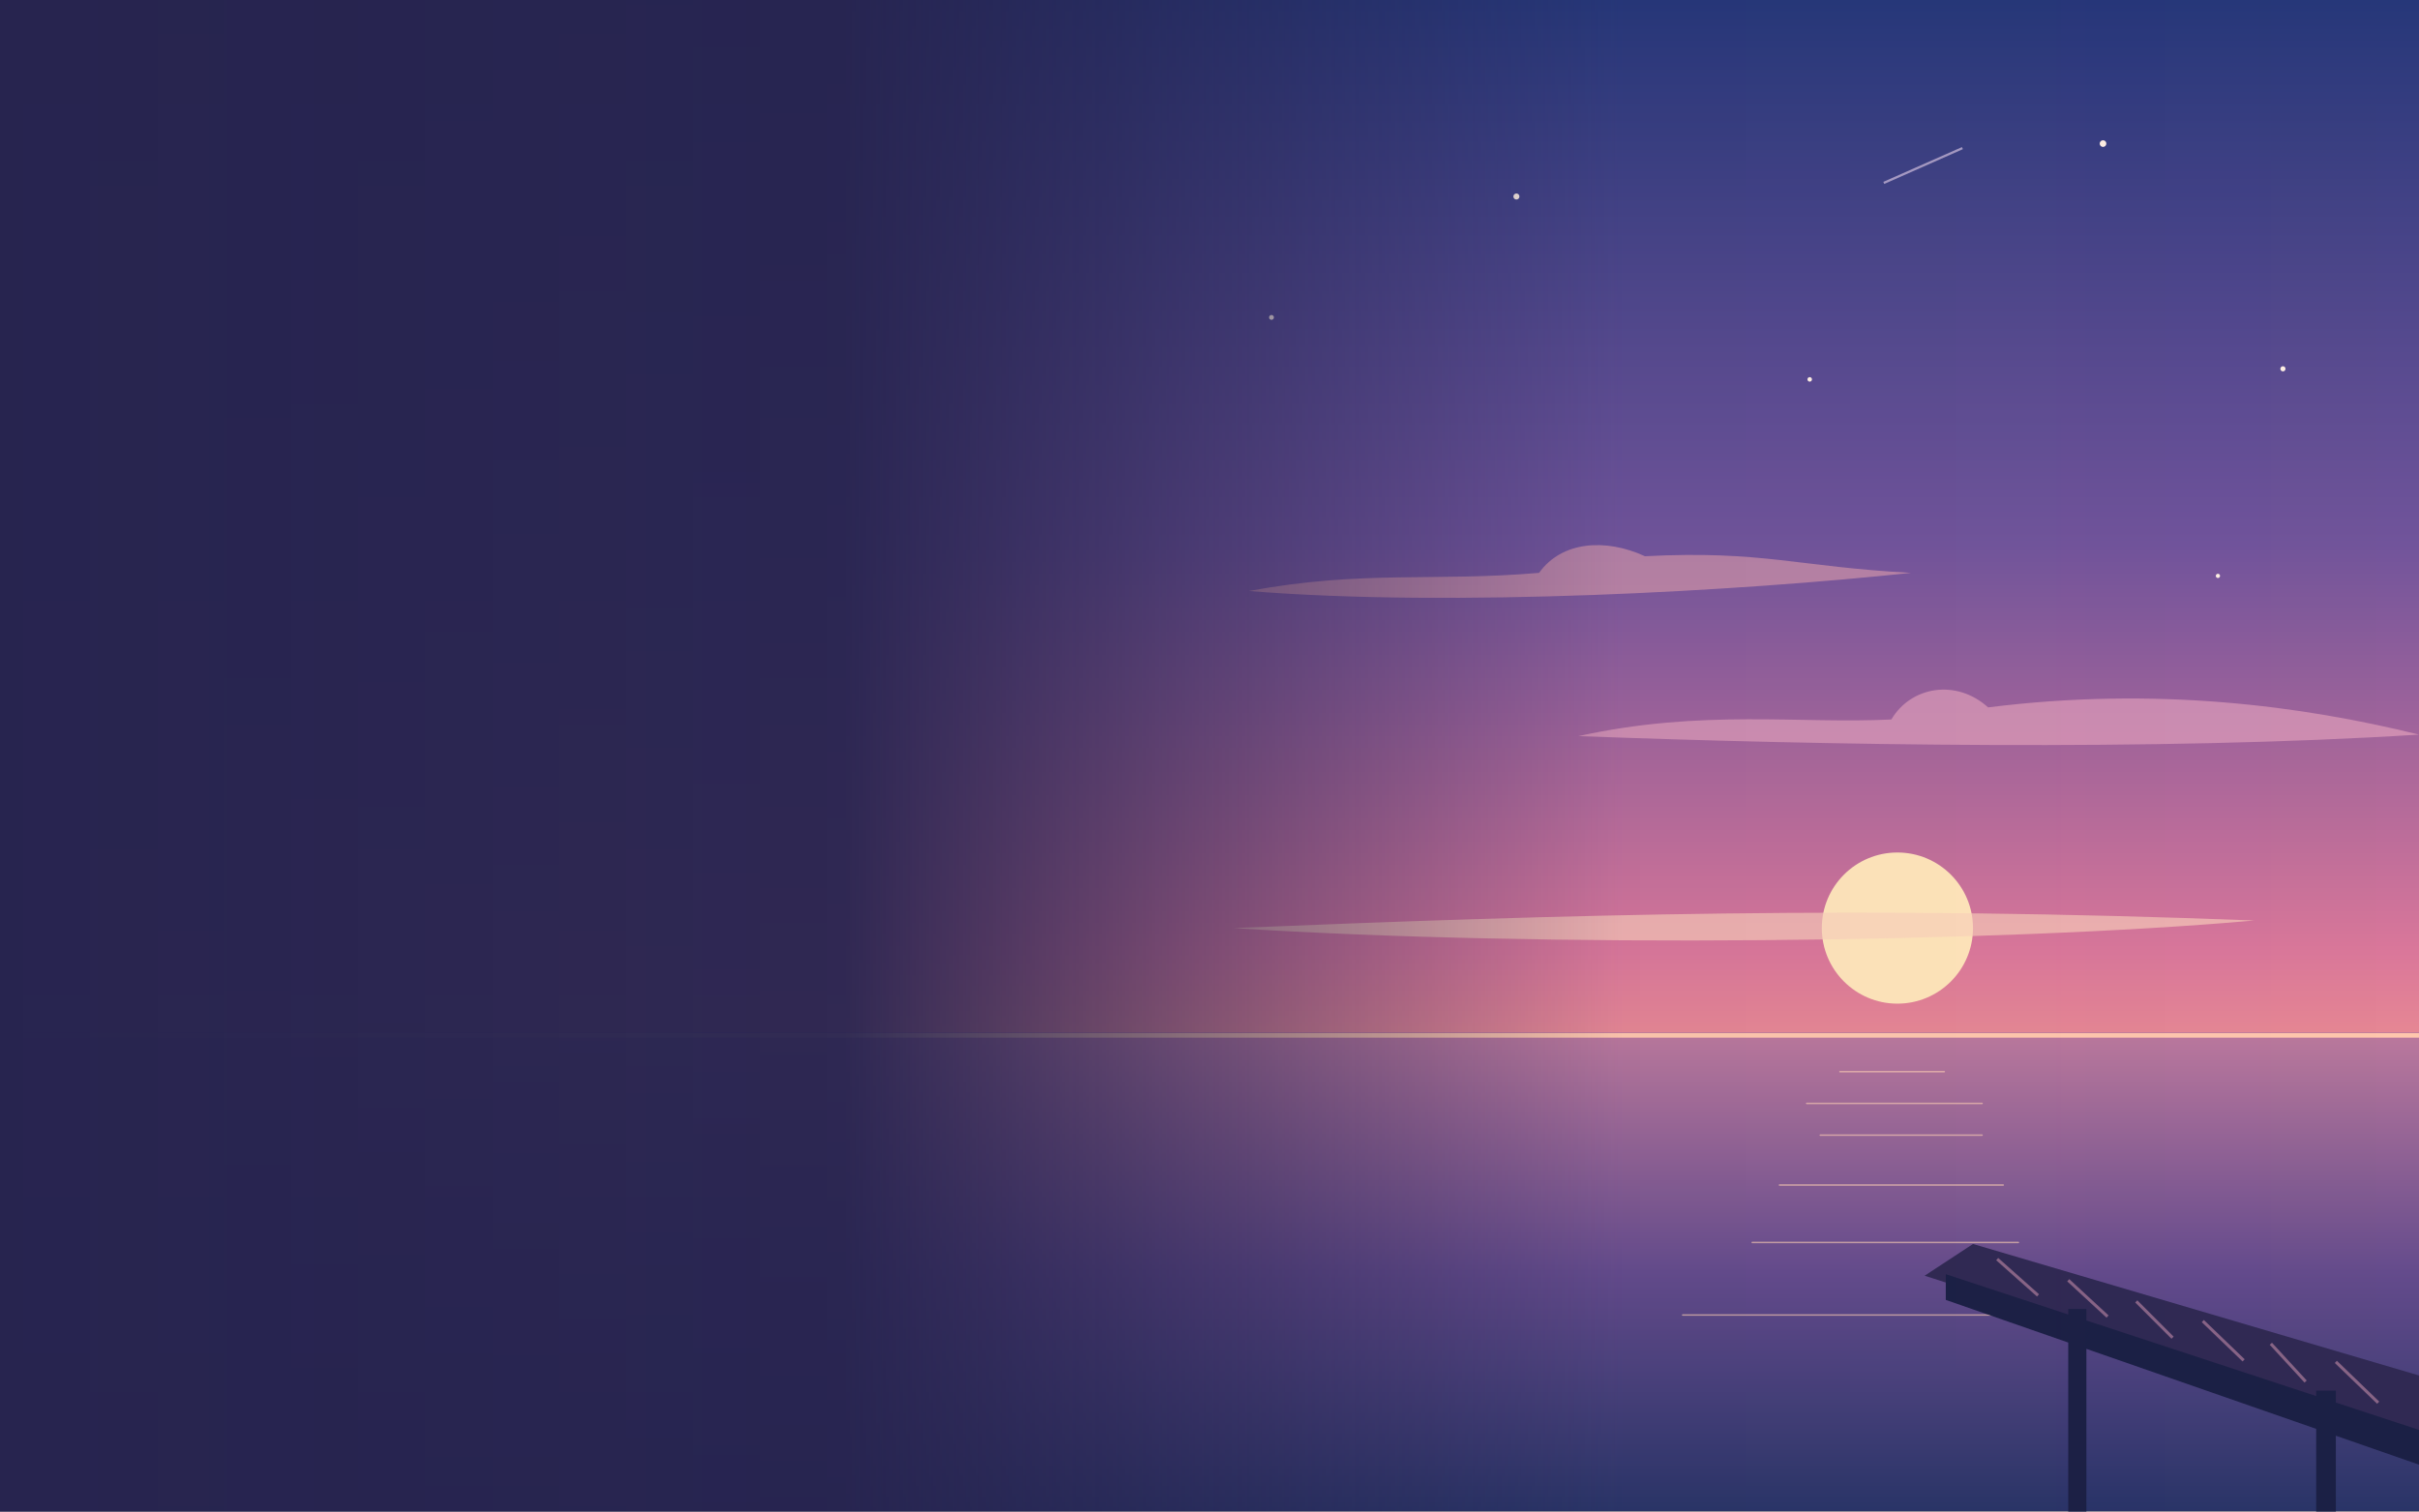
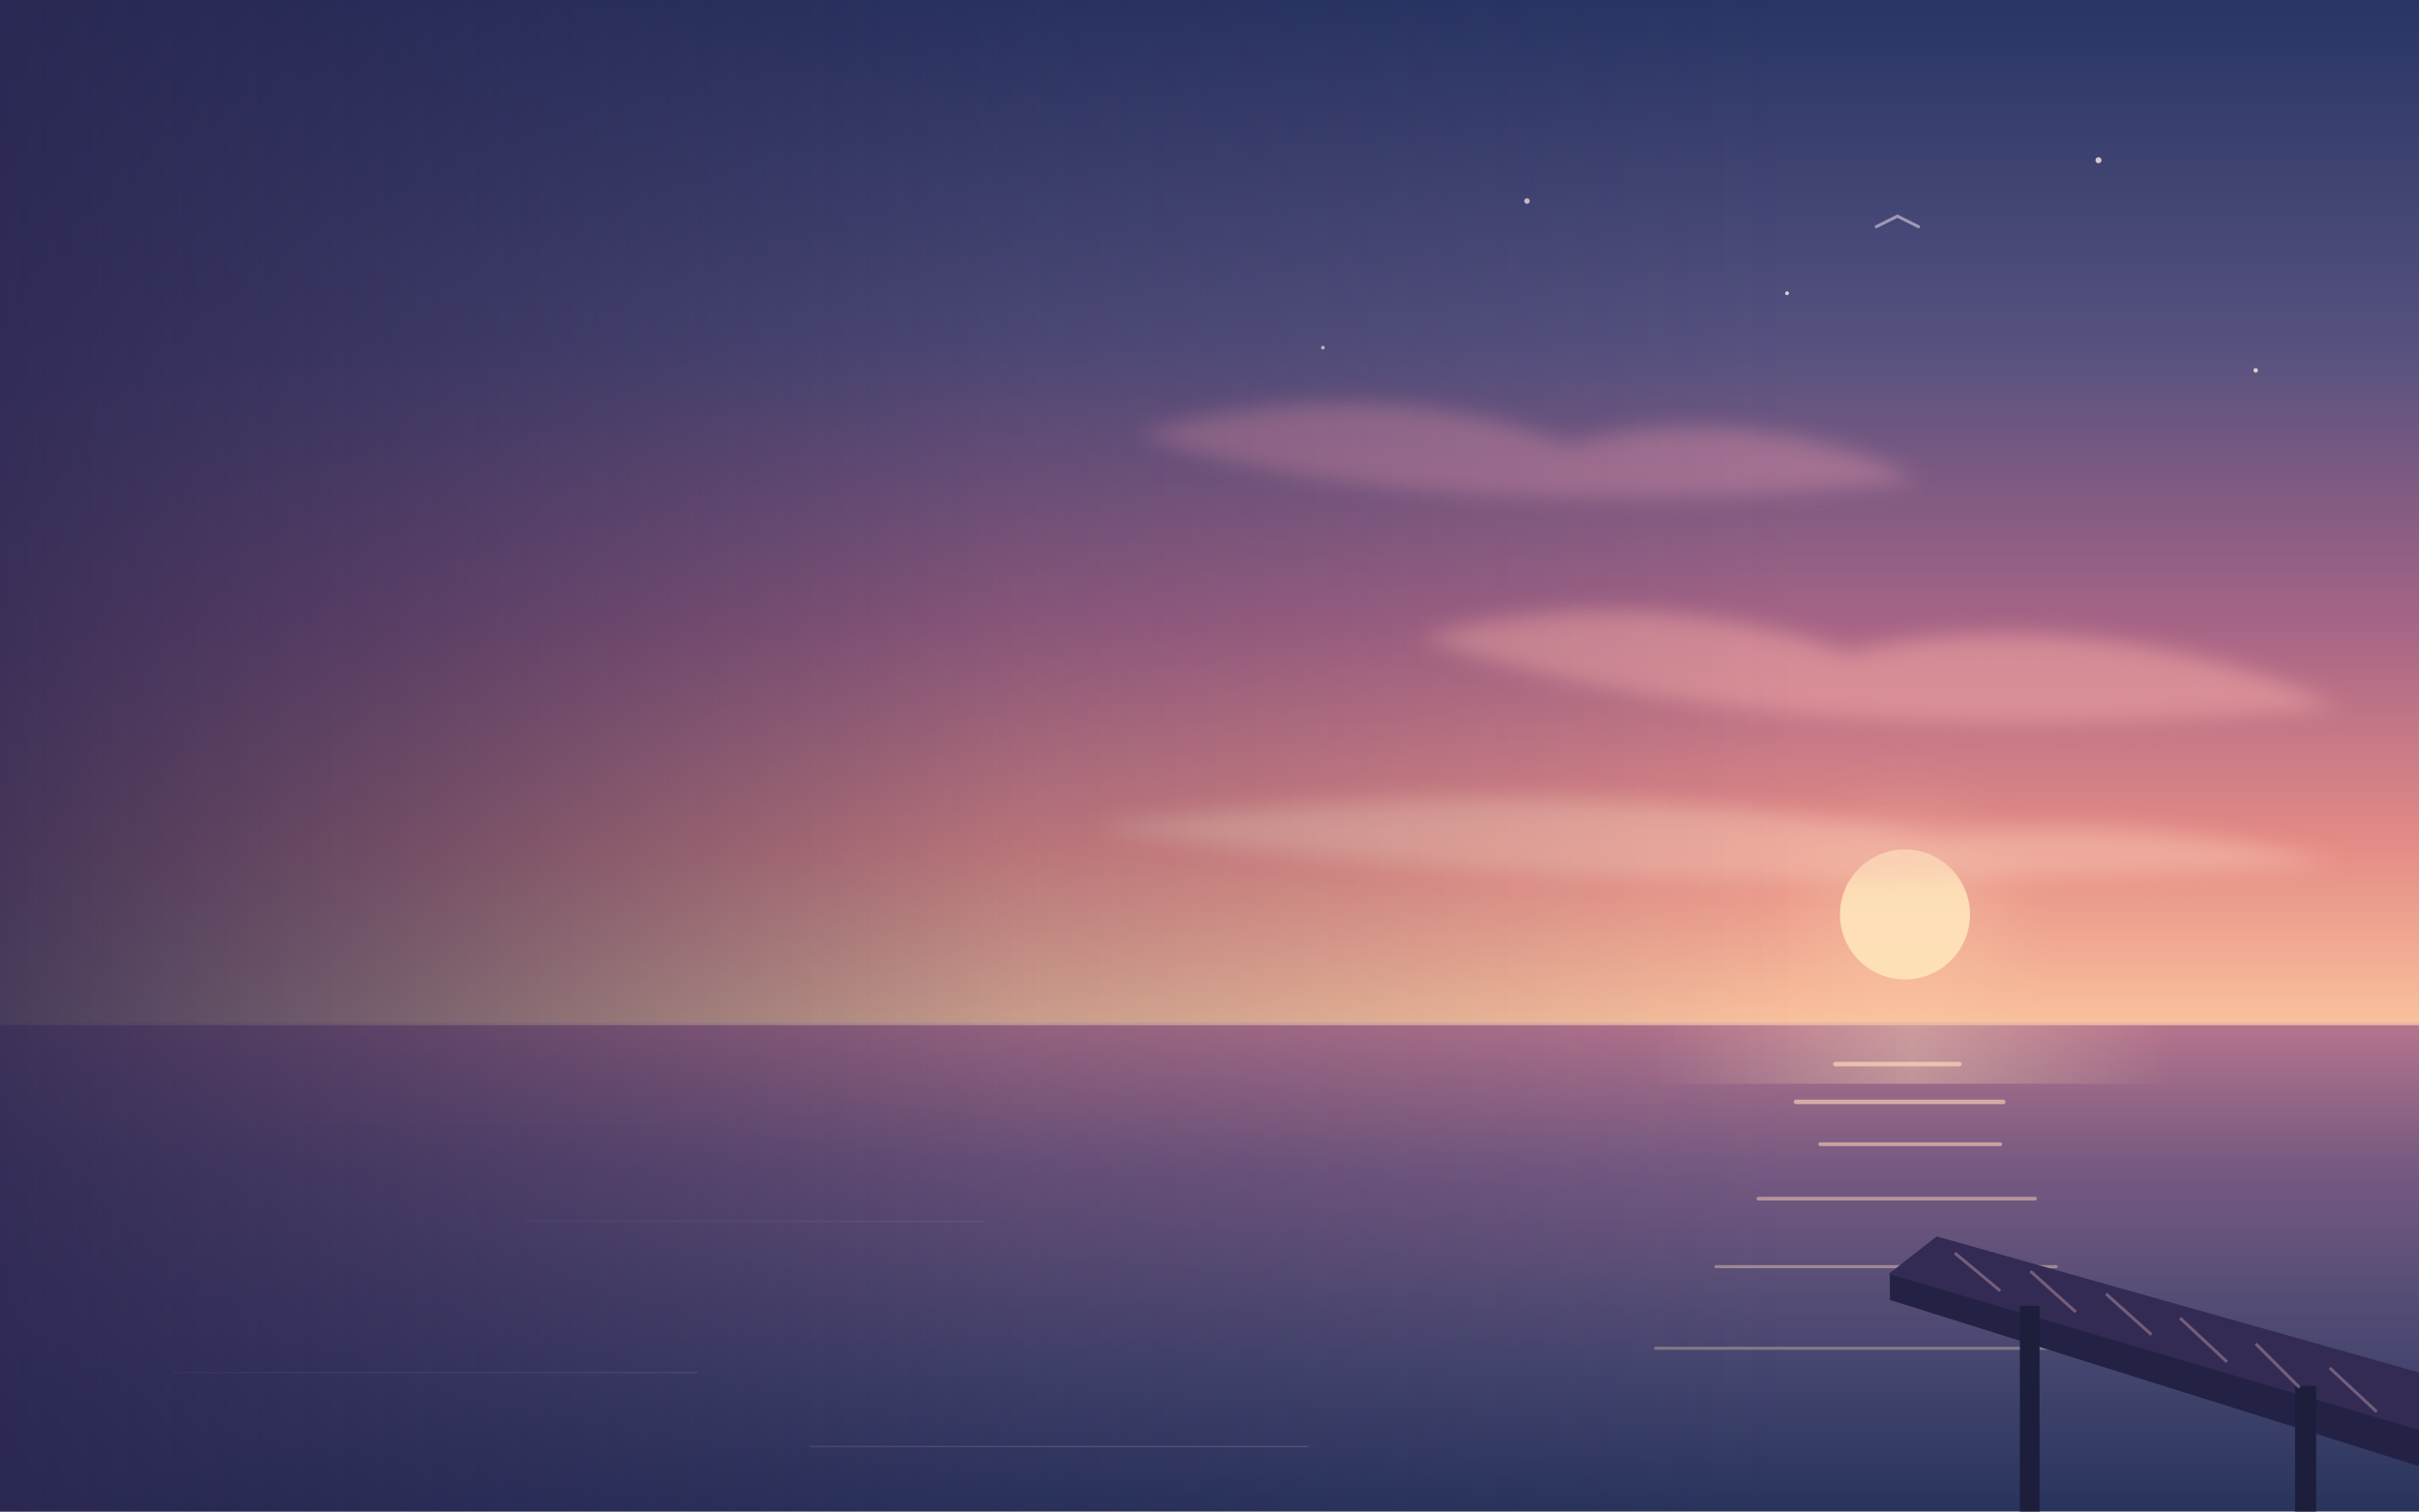
<svg xmlns="http://www.w3.org/2000/svg" viewBox="0 0 1600 1000" fill="none">
  <defs>
-     <linearGradient id="sky" x2="0" y2="1">
-       <stop stop-color="#263779" />
-       <stop offset=".36" stop-color="#71549b" />
-       <stop offset=".63" stop-color="#da779a" />
-       <stop offset=".8" stop-color="#ffa986" />
-       <stop offset="1" stop-color="#ffd5a4" />
+     <linearGradient id="sky" x1="800" y1="0" x2="800" y2="710" gradientUnits="userSpaceOnUse">
+       <stop stop-color="#283565" />
+       <stop offset=".32" stop-color="#55517F" />
+       <stop offset=".58" stop-color="#A66486" />
+       <stop offset=".79" stop-color="#E58C86" />
+       <stop offset="1" stop-color="#FFD0A3" />
    </linearGradient>
-     <linearGradient id="sea" x2="0" y2="1">
-       <stop stop-color="#bc799d" />
-       <stop offset=".5" stop-color="#644b8c" />
-       <stop offset="1" stop-color="#293467" />
+     <linearGradient id="sea" x1="800" y1="672" x2="800" y2="1000" gradientUnits="userSpaceOnUse">
+       <stop stop-color="#B8758D" />
+       <stop offset=".3" stop-color="#775A82" />
+       <stop offset=".7" stop-color="#45466F" />
+       <stop offset="1" stop-color="#28345D" />
    </linearGradient>
-     <linearGradient id="light">
-       <stop stop-color="#27244f" />
-       <stop offset=".35" stop-color="#27244f" stop-opacity=".95" />
-       <stop offset=".67" stop-color="#27244f" stop-opacity=".03" />
-       <stop offset="1" stop-color="#27244f" stop-opacity="0" />
+     <linearGradient id="sunReflection" x1="0" y1="0" x2="1" y2="0">
+       <stop stop-color="#FFD8AE" stop-opacity="0" />
+       <stop offset=".5" stop-color="#FFE4BA" stop-opacity=".74" />
+       <stop offset="1" stop-color="#FFD8AE" stop-opacity="0" />
    </linearGradient>
+     <linearGradient id="veil" x1="0" y1="0" x2="1" y2="0">
+       <stop stop-color="#292650" stop-opacity=".86" />
+       <stop offset=".42" stop-color="#292650" stop-opacity=".24" />
+       <stop offset=".74" stop-color="#292650" stop-opacity="0" />
+     </linearGradient>
+     <filter id="soft" x="-20%" y="-40%" width="140%" height="180%">
+       <feGaussianBlur stdDeviation="7" />
+     </filter>
+     <filter id="glow" x="-80%" y="-80%" width="260%" height="260%">
+       <feGaussianBlur stdDeviation="18" />
+     </filter>
  </defs>
-   <path fill="url(#sky)" d="M0 0h1600v1000H0z" />
-   <circle cx="1255" cy="614" r="50" fill="#ffe4ba" />
-   <path fill="#f6aeaf" opacity=".5" d="M826 391c76-14 122-6 192-12 15-21 44-23 70-11 78-4 101 7 176 11-113 12-302 23-438 12Z" />
-   <path fill="#e5a3bd" opacity=".65" d="M1044 487c82-18 146-8 207-11 13-22 43-27 64-8 111-14 208-1 285 18-174 11-394 7-556 1Z" />
-   <path fill="#fbd0ba" opacity=".65" d="M816 614c220-9 418-15 675-5-169 15-474 18-675 5Z" />
-   <path fill="url(#sea)" d="M0 683h1600v317H0z" />
-   <path stroke="#ffc6ad" stroke-width="3" d="M0 685h1600" />
-   <g stroke="#ffd1b4" stroke-linecap="round" opacity=".6">
-     <path d="M1217 709h69m-91 21h116m-107 21h107m-134 33h148m-166 38h176m-222 48h245" />
+   <rect width="1600" height="1000" fill="url(#sky)" />
+   <circle cx="1260" cy="605" r="68" fill="#FFDDB1" opacity=".18" filter="url(#glow)" />
+   <circle cx="1260" cy="605" r="43" fill="#FFE4BA" opacity=".9" />
+   <g filter="url(#soft)">
+     <path fill="#D18AA2" opacity=".48" d="M752 287c103-31 208-24 286 7 74-23 171-9 231 24-144 16-367 23-517-31Z" />
+     <path fill="#F0A5A2" opacity=".56" d="M939 422c95-28 198-21 283 10 103-26 230-9 325 36-189 17-427 19-608-46Z" />
+     <path fill="#F6C4B0" opacity=".52" d="M724 548c180-28 393-25 557 5 84-11 174-4 265 18-269 18-569 18-822-23Z" />
  </g>
-   <g fill="#fff0e4">
-     <circle cx="1003" cy="130" r="2" />
-     <circle cx="1391" cy="95" r="2.2" />
-     <circle cx="1510" cy="244" r="1.7" />
-     <circle cx="841" cy="210" r="1.6" />
-     <circle cx="1197" cy="251" r="1.5" />
-     <circle cx="1467" cy="381" r="1.4" />
+   <g fill="#FFF0E5" opacity=".78">
+     <circle cx="1010" cy="133" r="1.8" />
+     <circle cx="1182" cy="194" r="1.3" />
+     <circle cx="1388" cy="106" r="2" />
+     <circle cx="1492" cy="245" r="1.5" />
+     <circle cx="875" cy="230" r="1.2" />
  </g>
-   <path stroke="#ecd6ee" stroke-width="1.5" opacity=".6" d="m1246 121 52-23" />
-   <path fill="#302953" d="m1305 823 295 87v39l-327-105z" />
-   <path fill="#1b2045" d="m1287 843 313 103v23l-313-109zM1368 866h12v134h-12zM1532 920h13v80h-13z" />
-   <g stroke="#886486" stroke-width="2">
-     <path d="m1321 833 27 24m20-10 26 24m19-10 24 24m20-11 27 26m18-11 23 25m20-13 28 27" />
+   <path fill="url(#sea)" d="M0 676h1600v324H0z" />
+   <path stroke="#FFD1AE" stroke-width="2.5" opacity=".72" d="M0 677h1600" />
+   <rect x="1090" y="678" width="350" height="39" fill="url(#sunReflection)" opacity=".48" />
+   <g stroke="#FFD7B8" stroke-linecap="round">
+     <path d="M1214 704h82" opacity=".68" stroke-width="3" />
+     <path d="M1188 729h137" opacity=".62" stroke-width="3" />
+     <path d="M1204 757h119" opacity=".56" stroke-width="2.5" />
+     <path d="M1163 793h183" opacity=".48" stroke-width="2.5" />
+     <path d="M1135 838h225" opacity=".42" stroke-width="2" />
+     <path d="M1095 892h298" opacity=".34" stroke-width="2" />
  </g>
-   <path fill="url(#light)" d="M0 0h1600v1000H0z" />
+   <g stroke="#81708F" stroke-linecap="round" opacity=".52">
+     <path d="M154 742h284" />
+     <path d="M348 808h302" />
+     <path d="M115 908h346" />
+     <path d="M536 957h329" />
+   </g>
+   <g opacity=".56" stroke="#E9D7E8" stroke-width="2" stroke-linecap="round">
+     <path d="m1241 150 14-7 14 7" />
+   </g>
+   <g>
+     <path fill="#332B54" d="m1281 818 319 90v39l-351-104z" />
+     <path fill="#232244" d="m1250 843 350 103v24l-350-110z" />
+     <path fill="#1C1E3C" d="M1336 864h13v136h-13zM1518 917h14v83h-14z" />
+     <g stroke="#8D718A" stroke-width="2" opacity=".72">
+       <path d="m1293 829 30 25m20-13 30 27m20-12 30 27m19-11 31 29m19-12 29 29m20-13 31 29" />
+     </g>
+   </g>
+   <rect width="1600" height="1000" fill="url(#veil)" />
</svg>
